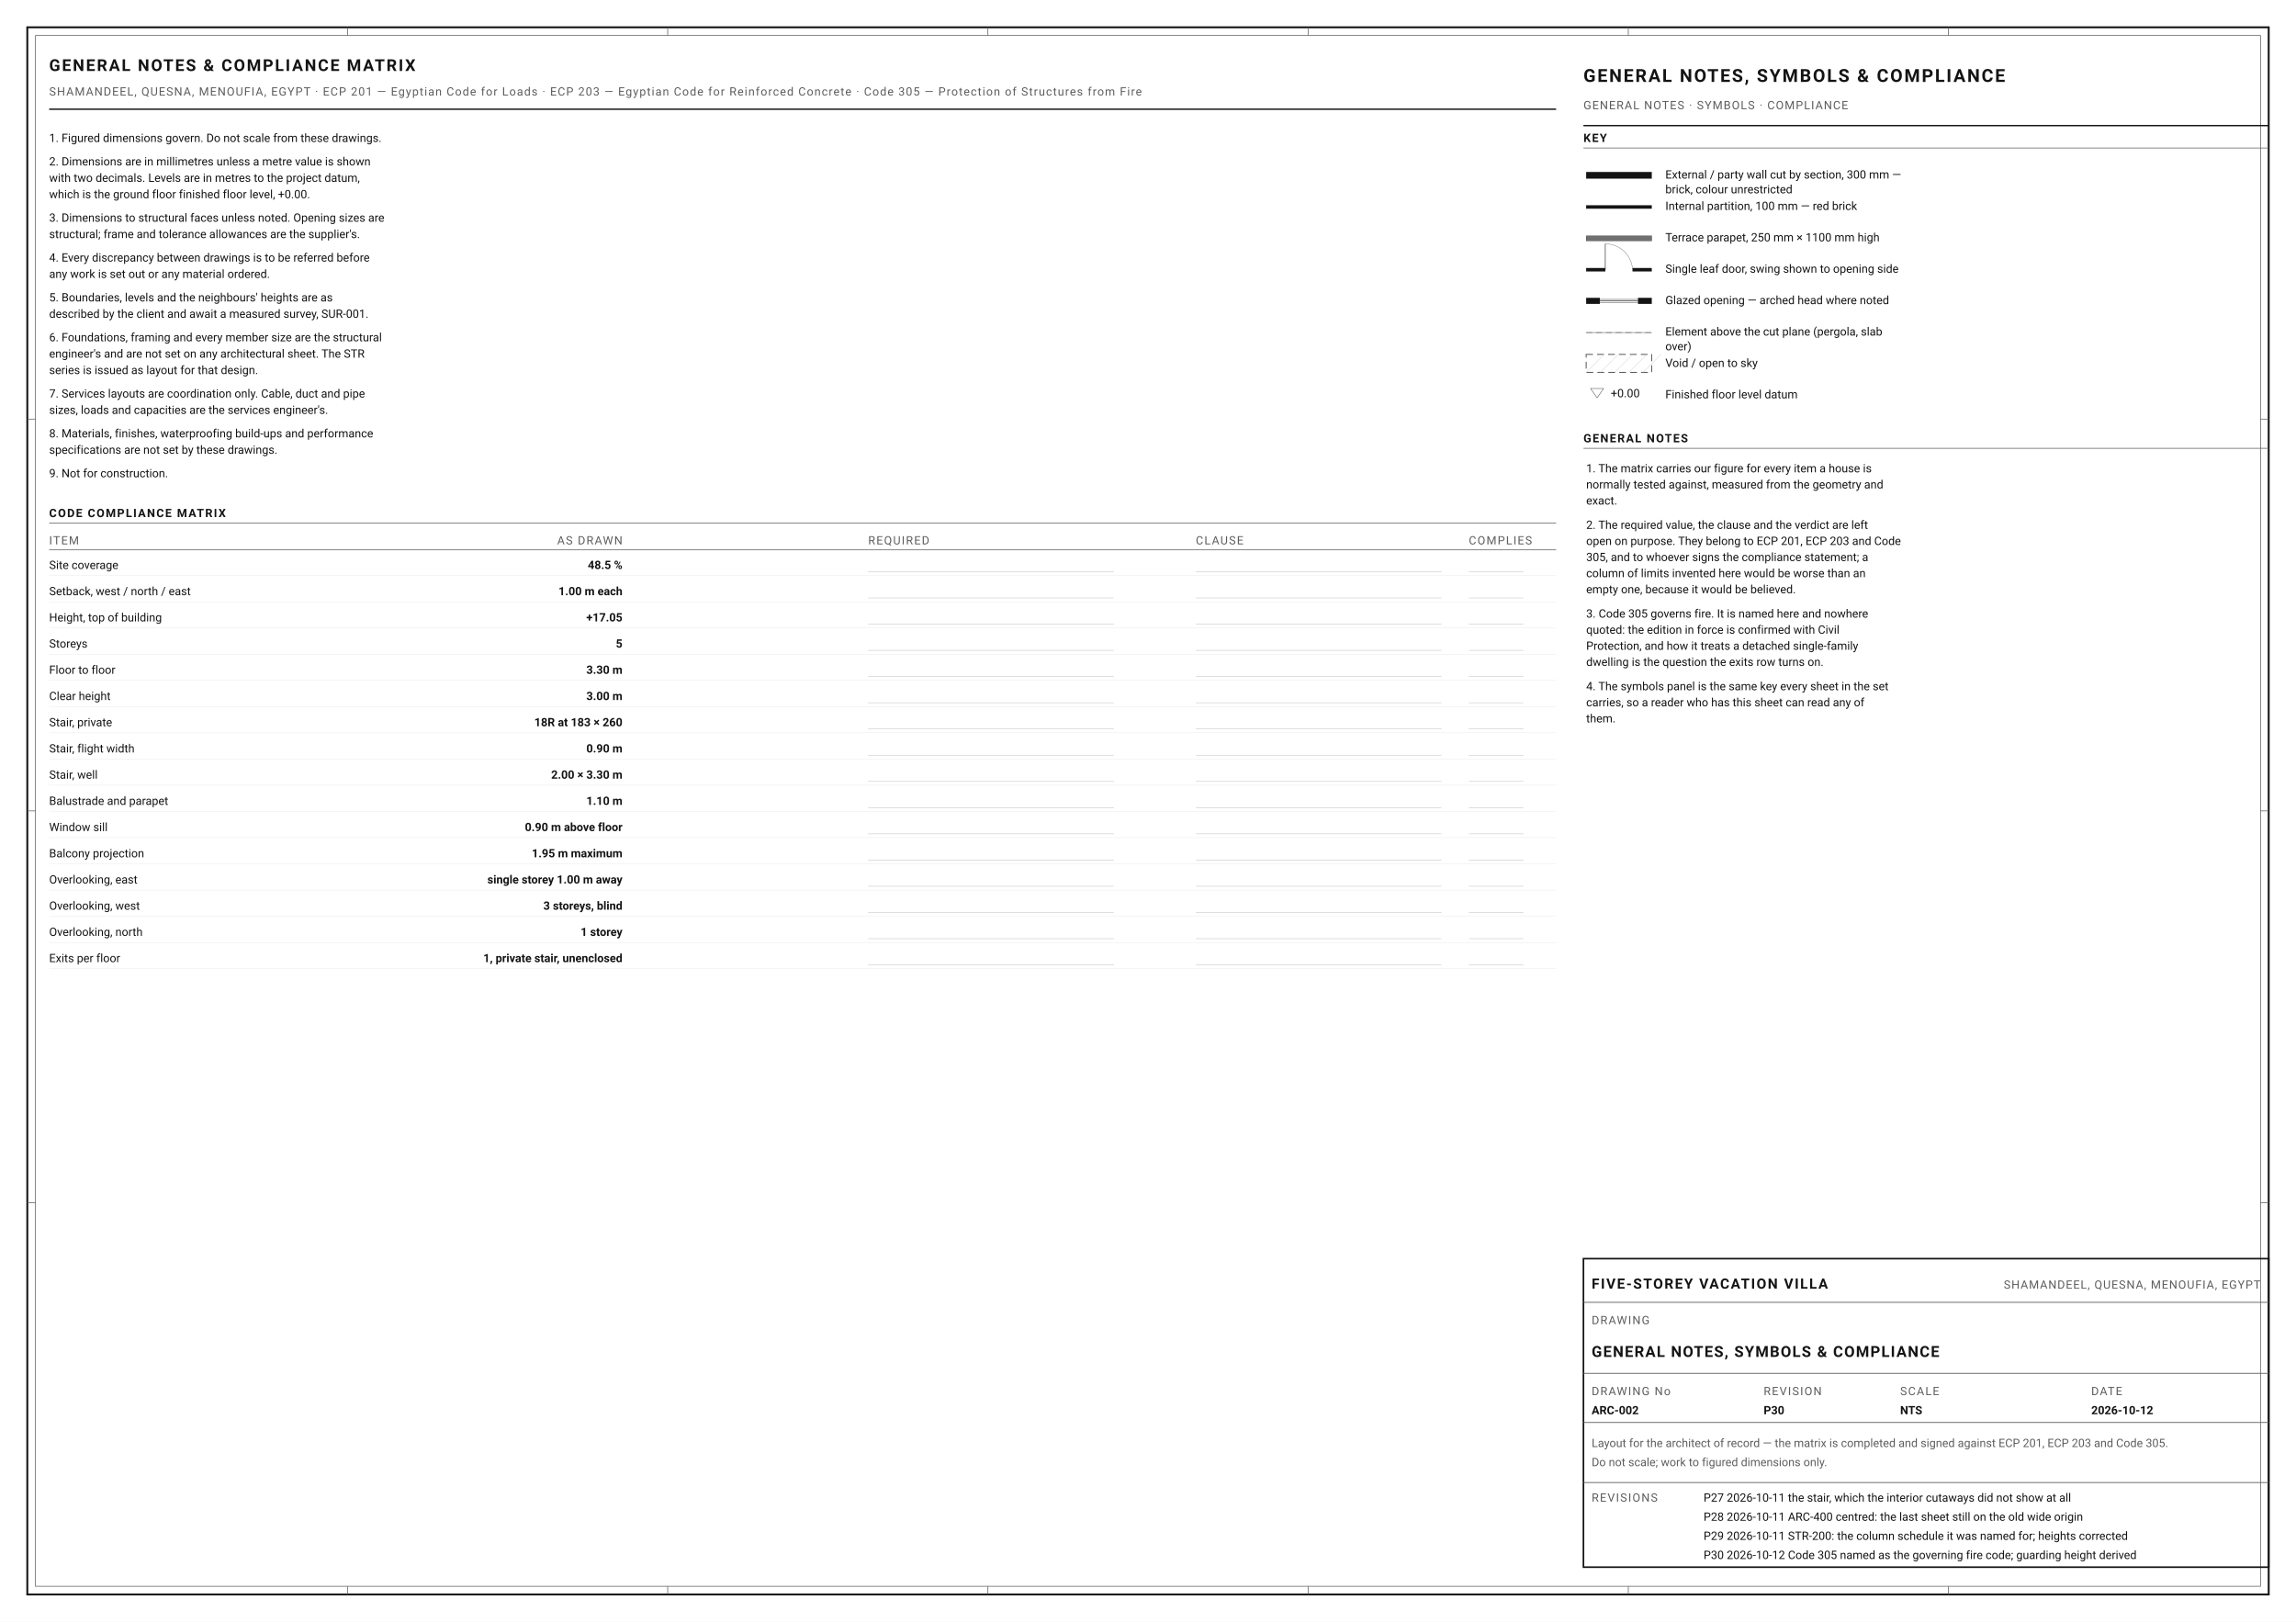
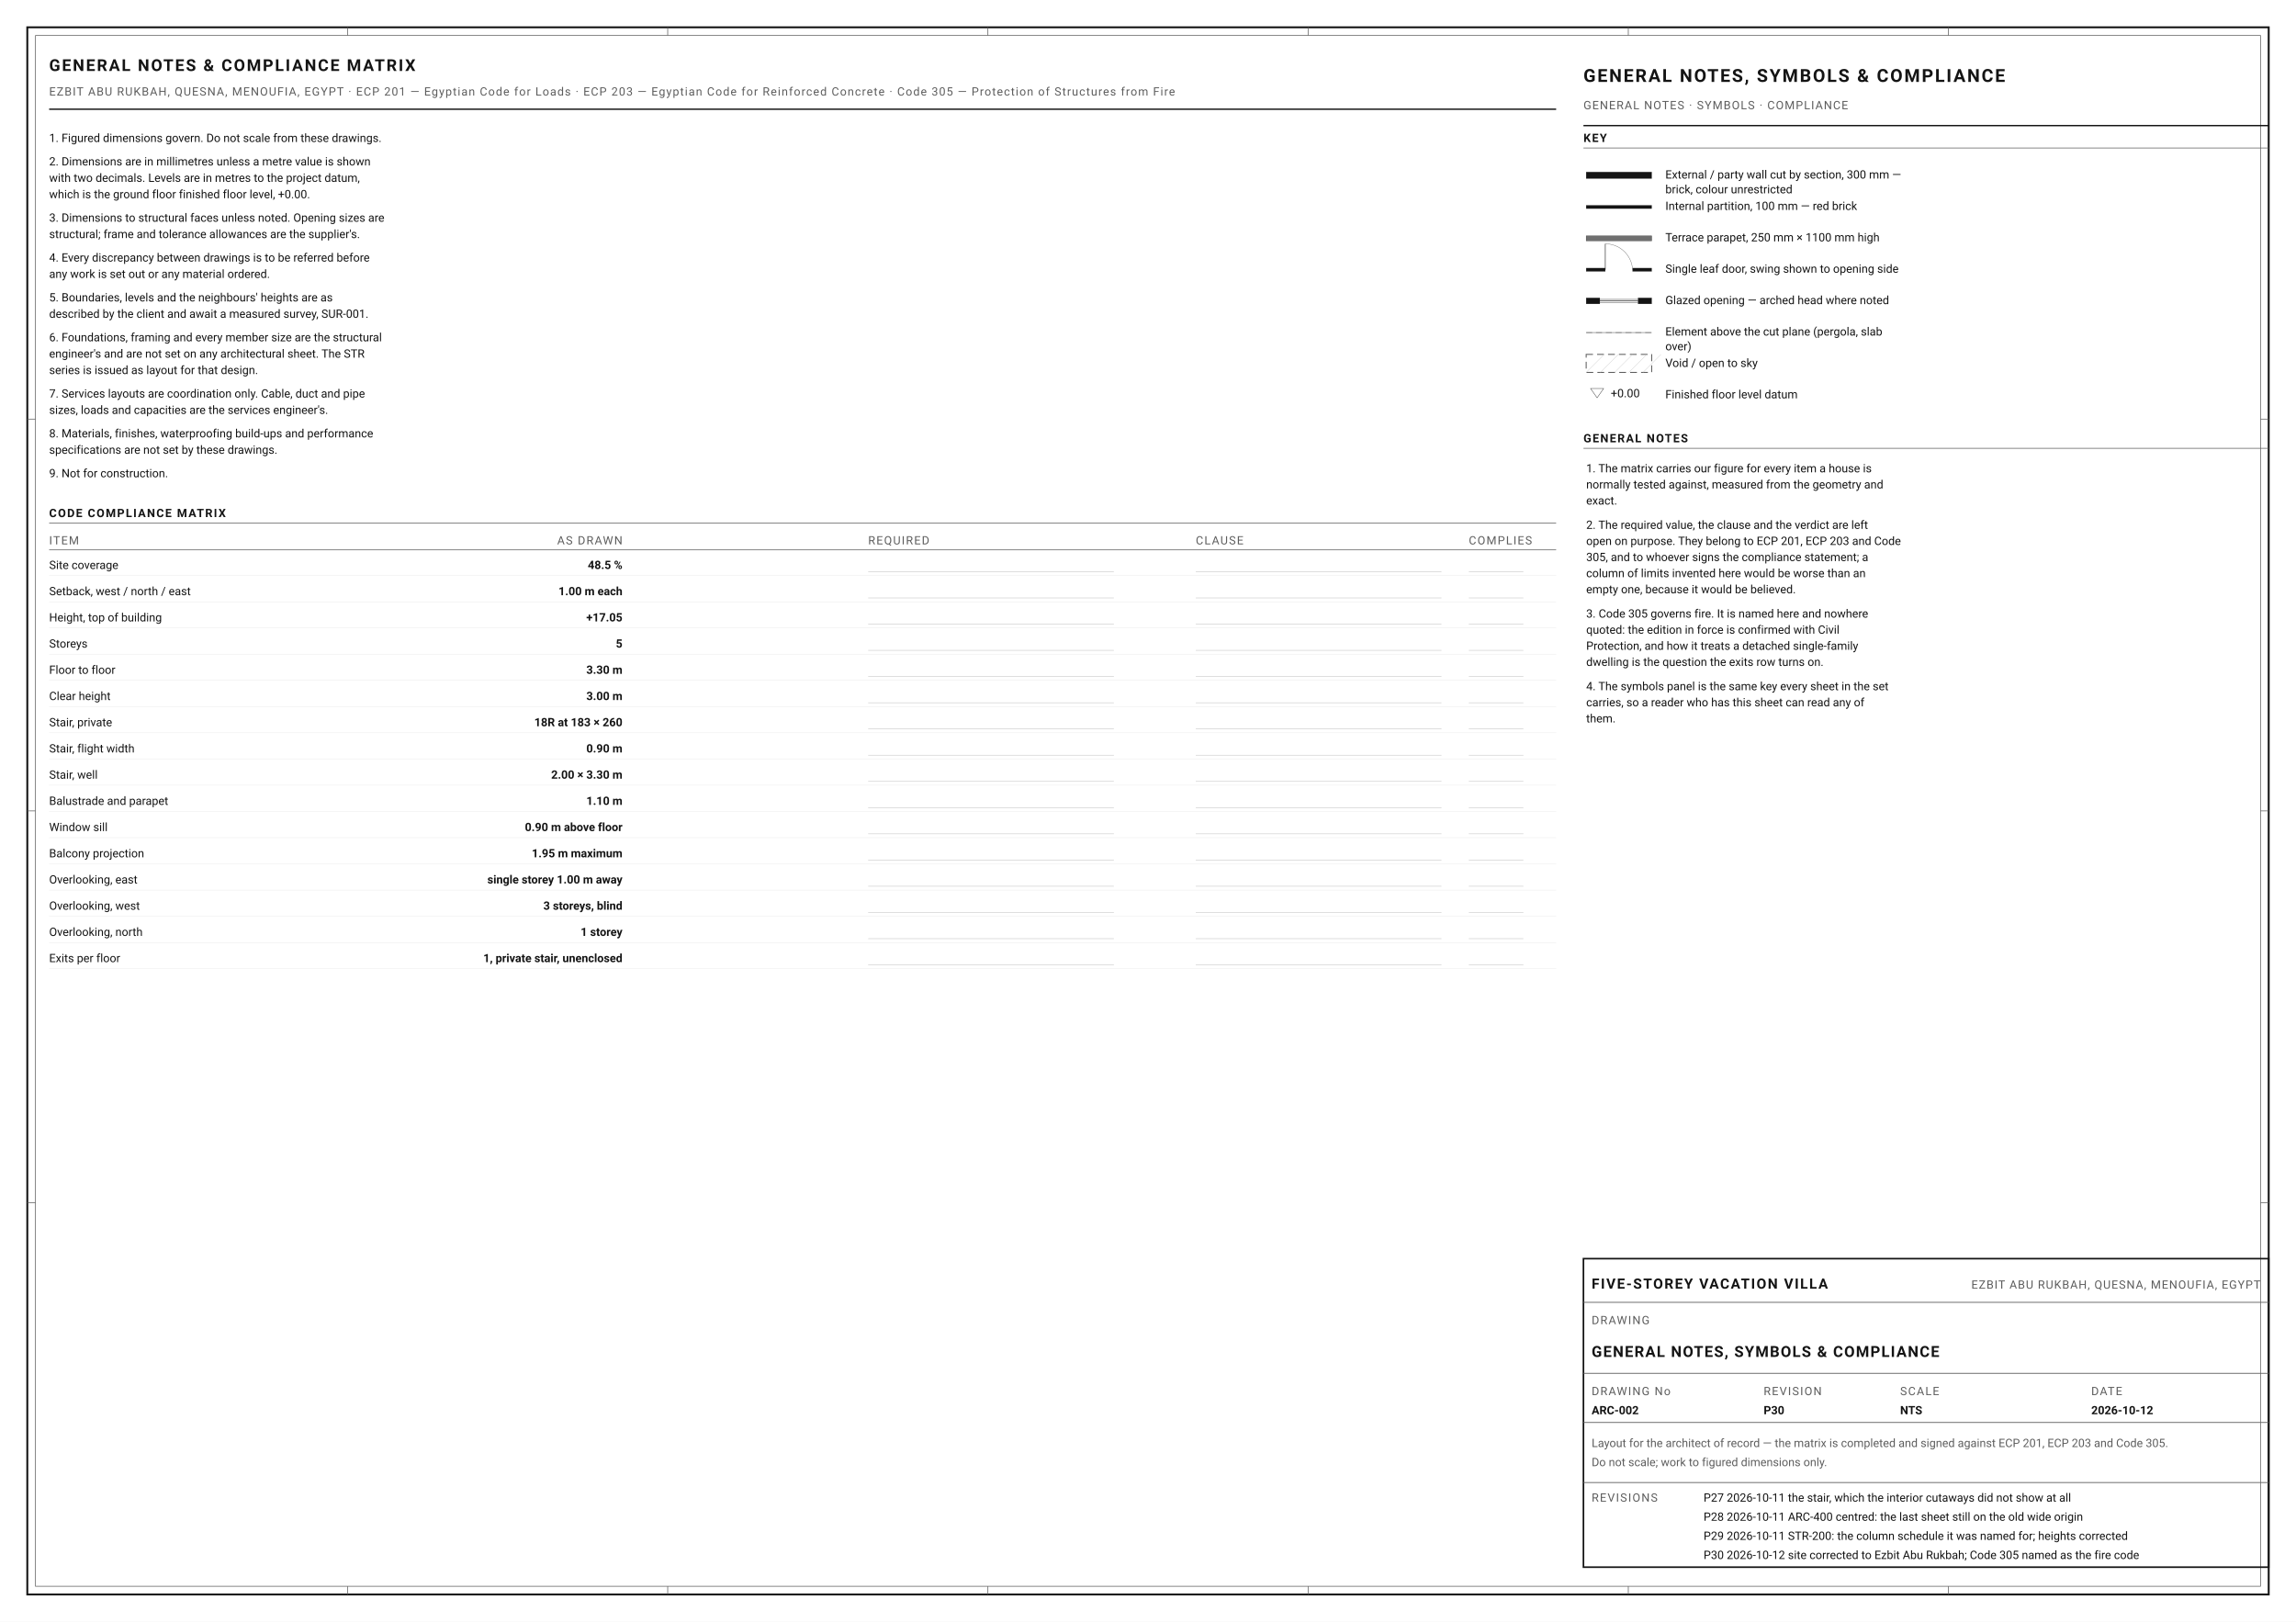
<svg xmlns="http://www.w3.org/2000/svg" width="841.0mm" height="594.0mm" viewBox="0 0 841.0 594.0">
  <rect width="841.0" height="594.0" fill="#ffffff" />
  <rect x="10.000" y="10.000" width="821.000" height="574.000" fill="none" stroke="#141414" stroke-width="0.7" />
  <rect x="13.000" y="13.000" width="815.000" height="568.000" fill="none" stroke="#5d5d5d" stroke-width="0.25" />
  <line x1="127.286" y1="10.000" x2="127.286" y2="13.000" stroke="#5d5d5d" stroke-width="0.25" stroke-linecap="butt" />
  <line x1="127.286" y1="581.000" x2="127.286" y2="584.000" stroke="#5d5d5d" stroke-width="0.25" stroke-linecap="butt" />
  <line x1="244.571" y1="10.000" x2="244.571" y2="13.000" stroke="#5d5d5d" stroke-width="0.25" stroke-linecap="butt" />
  <line x1="244.571" y1="581.000" x2="244.571" y2="584.000" stroke="#5d5d5d" stroke-width="0.25" stroke-linecap="butt" />
  <line x1="361.857" y1="10.000" x2="361.857" y2="13.000" stroke="#5d5d5d" stroke-width="0.25" stroke-linecap="butt" />
  <line x1="361.857" y1="581.000" x2="361.857" y2="584.000" stroke="#5d5d5d" stroke-width="0.25" stroke-linecap="butt" />
  <line x1="479.143" y1="10.000" x2="479.143" y2="13.000" stroke="#5d5d5d" stroke-width="0.25" stroke-linecap="butt" />
  <line x1="479.143" y1="581.000" x2="479.143" y2="584.000" stroke="#5d5d5d" stroke-width="0.25" stroke-linecap="butt" />
  <line x1="596.429" y1="10.000" x2="596.429" y2="13.000" stroke="#5d5d5d" stroke-width="0.25" stroke-linecap="butt" />
  <line x1="596.429" y1="581.000" x2="596.429" y2="584.000" stroke="#5d5d5d" stroke-width="0.25" stroke-linecap="butt" />
  <line x1="713.714" y1="10.000" x2="713.714" y2="13.000" stroke="#5d5d5d" stroke-width="0.25" stroke-linecap="butt" />
  <line x1="713.714" y1="581.000" x2="713.714" y2="584.000" stroke="#5d5d5d" stroke-width="0.25" stroke-linecap="butt" />
  <line x1="10.000" y1="153.500" x2="13.000" y2="153.500" stroke="#5d5d5d" stroke-width="0.25" stroke-linecap="butt" />
  <line x1="828.000" y1="153.500" x2="831.000" y2="153.500" stroke="#5d5d5d" stroke-width="0.25" stroke-linecap="butt" />
  <line x1="10.000" y1="297.000" x2="13.000" y2="297.000" stroke="#5d5d5d" stroke-width="0.25" stroke-linecap="butt" />
  <line x1="828.000" y1="297.000" x2="831.000" y2="297.000" stroke="#5d5d5d" stroke-width="0.25" stroke-linecap="butt" />
  <line x1="10.000" y1="440.500" x2="13.000" y2="440.500" stroke="#5d5d5d" stroke-width="0.25" stroke-linecap="butt" />
  <line x1="828.000" y1="440.500" x2="831.000" y2="440.500" stroke="#5d5d5d" stroke-width="0.25" stroke-linecap="butt" />
  <text x="18.000" y="26.000" font-family="ui-sans-serif,-apple-system,'Segoe UI',Roboto,'Helvetica Neue',Arial,sans-serif" font-size="6.0" fill="#141414" text-anchor="start" font-weight="700" letter-spacing="0.6" style="">GENERAL NOTES &amp; COMPLIANCE MATRIX</text>
-   <text x="18.000" y="35.000" font-family="ui-sans-serif,-apple-system,'Segoe UI',Roboto,'Helvetica Neue',Arial,sans-serif" font-size="4.233" fill="#5d5d5d" text-anchor="start" font-weight="400" letter-spacing="0.35" style="">SHAMANDEEL, QUESNA, MENOUFIA, EGYPT   ·   ECP 201 — Egyptian Code for Loads   ·   ECP 203 — Egyptian Code for Reinforced Concrete   ·   Code 305 — Protection of Structures from Fire</text>
+   <text x="18.000" y="35.000" font-family="ui-sans-serif,-apple-system,'Segoe UI',Roboto,'Helvetica Neue',Arial,sans-serif" font-size="4.233" fill="#5d5d5d" text-anchor="start" font-weight="400" letter-spacing="0.35" style="">EZBIT ABU RUKBAH, QUESNA, MENOUFIA, EGYPT   ·   ECP 201 — Egyptian Code for Loads   ·   ECP 203 — Egyptian Code for Reinforced Concrete   ·   Code 305 — Protection of Structures from Fire</text>
  <line x1="18.000" y1="40.000" x2="570.000" y2="40.000" stroke="#141414" stroke-width="0.5" stroke-linecap="butt" />
  <text x="18.000" y="52.000" font-family="ui-sans-serif,-apple-system,'Segoe UI',Roboto,'Helvetica Neue',Arial,sans-serif" font-size="4.233" fill="#141414" text-anchor="start" font-weight="400" letter-spacing="0.0" style="">1.  Figured dimensions govern. Do not scale from these drawings.</text>
  <text x="18.000" y="60.600" font-family="ui-sans-serif,-apple-system,'Segoe UI',Roboto,'Helvetica Neue',Arial,sans-serif" font-size="4.233" fill="#141414" text-anchor="start" font-weight="400" letter-spacing="0.0" style="">2.  Dimensions are in millimetres unless a metre value is shown</text>
  <text x="18.000" y="66.600" font-family="ui-sans-serif,-apple-system,'Segoe UI',Roboto,'Helvetica Neue',Arial,sans-serif" font-size="4.233" fill="#141414" text-anchor="start" font-weight="400" letter-spacing="0.0" style="">     with two decimals. Levels are in metres to the project datum,</text>
  <text x="18.000" y="72.600" font-family="ui-sans-serif,-apple-system,'Segoe UI',Roboto,'Helvetica Neue',Arial,sans-serif" font-size="4.233" fill="#141414" text-anchor="start" font-weight="400" letter-spacing="0.0" style="">     which is the ground floor finished floor level, +0.00.</text>
  <text x="18.000" y="81.200" font-family="ui-sans-serif,-apple-system,'Segoe UI',Roboto,'Helvetica Neue',Arial,sans-serif" font-size="4.233" fill="#141414" text-anchor="start" font-weight="400" letter-spacing="0.0" style="">3.  Dimensions to structural faces unless noted. Opening sizes are</text>
  <text x="18.000" y="87.200" font-family="ui-sans-serif,-apple-system,'Segoe UI',Roboto,'Helvetica Neue',Arial,sans-serif" font-size="4.233" fill="#141414" text-anchor="start" font-weight="400" letter-spacing="0.0" style="">     structural; frame and tolerance allowances are the supplier's.</text>
  <text x="18.000" y="95.800" font-family="ui-sans-serif,-apple-system,'Segoe UI',Roboto,'Helvetica Neue',Arial,sans-serif" font-size="4.233" fill="#141414" text-anchor="start" font-weight="400" letter-spacing="0.0" style="">4.  Every discrepancy between drawings is to be referred before</text>
  <text x="18.000" y="101.800" font-family="ui-sans-serif,-apple-system,'Segoe UI',Roboto,'Helvetica Neue',Arial,sans-serif" font-size="4.233" fill="#141414" text-anchor="start" font-weight="400" letter-spacing="0.0" style="">     any work is set out or any material ordered.</text>
  <text x="18.000" y="110.400" font-family="ui-sans-serif,-apple-system,'Segoe UI',Roboto,'Helvetica Neue',Arial,sans-serif" font-size="4.233" fill="#141414" text-anchor="start" font-weight="400" letter-spacing="0.0" style="">5.  Boundaries, levels and the neighbours' heights are as</text>
  <text x="18.000" y="116.400" font-family="ui-sans-serif,-apple-system,'Segoe UI',Roboto,'Helvetica Neue',Arial,sans-serif" font-size="4.233" fill="#141414" text-anchor="start" font-weight="400" letter-spacing="0.0" style="">     described by the client and await a measured survey, SUR-001.</text>
  <text x="18.000" y="125.000" font-family="ui-sans-serif,-apple-system,'Segoe UI',Roboto,'Helvetica Neue',Arial,sans-serif" font-size="4.233" fill="#141414" text-anchor="start" font-weight="400" letter-spacing="0.0" style="">6.  Foundations, framing and every member size are the structural</text>
  <text x="18.000" y="131.000" font-family="ui-sans-serif,-apple-system,'Segoe UI',Roboto,'Helvetica Neue',Arial,sans-serif" font-size="4.233" fill="#141414" text-anchor="start" font-weight="400" letter-spacing="0.0" style="">     engineer's and are not set on any architectural sheet. The STR</text>
  <text x="18.000" y="137.000" font-family="ui-sans-serif,-apple-system,'Segoe UI',Roboto,'Helvetica Neue',Arial,sans-serif" font-size="4.233" fill="#141414" text-anchor="start" font-weight="400" letter-spacing="0.0" style="">     series is issued as layout for that design.</text>
  <text x="18.000" y="145.600" font-family="ui-sans-serif,-apple-system,'Segoe UI',Roboto,'Helvetica Neue',Arial,sans-serif" font-size="4.233" fill="#141414" text-anchor="start" font-weight="400" letter-spacing="0.0" style="">7.  Services layouts are coordination only. Cable, duct and pipe</text>
  <text x="18.000" y="151.600" font-family="ui-sans-serif,-apple-system,'Segoe UI',Roboto,'Helvetica Neue',Arial,sans-serif" font-size="4.233" fill="#141414" text-anchor="start" font-weight="400" letter-spacing="0.0" style="">     sizes, loads and capacities are the services engineer's.</text>
  <text x="18.000" y="160.200" font-family="ui-sans-serif,-apple-system,'Segoe UI',Roboto,'Helvetica Neue',Arial,sans-serif" font-size="4.233" fill="#141414" text-anchor="start" font-weight="400" letter-spacing="0.0" style="">8.  Materials, finishes, waterproofing build-ups and performance</text>
  <text x="18.000" y="166.200" font-family="ui-sans-serif,-apple-system,'Segoe UI',Roboto,'Helvetica Neue',Arial,sans-serif" font-size="4.233" fill="#141414" text-anchor="start" font-weight="400" letter-spacing="0.0" style="">     specifications are not set by these drawings.</text>
  <text x="18.000" y="174.800" font-family="ui-sans-serif,-apple-system,'Segoe UI',Roboto,'Helvetica Neue',Arial,sans-serif" font-size="4.233" fill="#141414" text-anchor="start" font-weight="400" letter-spacing="0.0" style="">9.  Not for construction.</text>
  <text x="18.000" y="189.400" font-family="ui-sans-serif,-apple-system,'Segoe UI',Roboto,'Helvetica Neue',Arial,sans-serif" font-size="4.233" fill="#141414" text-anchor="start" font-weight="700" letter-spacing="0.45" style="">CODE COMPLIANCE MATRIX</text>
  <line x1="18.000" y1="191.600" x2="570.000" y2="191.600" stroke="#5d5d5d" stroke-width="0.25" stroke-linecap="butt" />
  <text x="18.000" y="199.400" font-family="ui-sans-serif,-apple-system,'Segoe UI',Roboto,'Helvetica Neue',Arial,sans-serif" font-size="4.233" fill="#5d5d5d" text-anchor="start" font-weight="400" letter-spacing="0.4" style="">ITEM</text>
  <text x="228.000" y="199.400" font-family="ui-sans-serif,-apple-system,'Segoe UI',Roboto,'Helvetica Neue',Arial,sans-serif" font-size="4.233" fill="#5d5d5d" text-anchor="end" font-weight="400" letter-spacing="0.4" style="">AS DRAWN</text>
  <text x="318.000" y="199.400" font-family="ui-sans-serif,-apple-system,'Segoe UI',Roboto,'Helvetica Neue',Arial,sans-serif" font-size="4.233" fill="#5d5d5d" text-anchor="start" font-weight="400" letter-spacing="0.4" style="">REQUIRED</text>
  <text x="438.000" y="199.400" font-family="ui-sans-serif,-apple-system,'Segoe UI',Roboto,'Helvetica Neue',Arial,sans-serif" font-size="4.233" fill="#5d5d5d" text-anchor="start" font-weight="400" letter-spacing="0.4" style="">CLAUSE</text>
  <text x="538.000" y="199.400" font-family="ui-sans-serif,-apple-system,'Segoe UI',Roboto,'Helvetica Neue',Arial,sans-serif" font-size="4.233" fill="#5d5d5d" text-anchor="start" font-weight="400" letter-spacing="0.4" style="">COMPLIES</text>
  <line x1="18.000" y1="201.400" x2="570.000" y2="201.400" stroke="#5d5d5d" stroke-width="0.25" stroke-linecap="butt" />
  <text x="18.000" y="208.400" font-family="ui-sans-serif,-apple-system,'Segoe UI',Roboto,'Helvetica Neue',Arial,sans-serif" font-size="4.233" fill="#141414" text-anchor="start" font-weight="400" letter-spacing="0.0" style="">Site coverage</text>
  <text x="228.000" y="208.400" font-family="ui-sans-serif,-apple-system,'Segoe UI',Roboto,'Helvetica Neue',Arial,sans-serif" font-size="4.233" fill="#141414" text-anchor="end" font-weight="700" letter-spacing="0.0" style="">48.5 %</text>
  <line x1="318.000" y1="209.400" x2="408.000" y2="209.400" stroke="#c8c8c8" stroke-width="0.2" stroke-linecap="butt" />
  <line x1="438.000" y1="209.400" x2="528.000" y2="209.400" stroke="#c8c8c8" stroke-width="0.2" stroke-linecap="butt" />
  <line x1="538.000" y1="209.400" x2="558.000" y2="209.400" stroke="#c8c8c8" stroke-width="0.2" stroke-linecap="butt" />
  <line x1="18.000" y1="210.800" x2="570.000" y2="210.800" stroke="#e2e2e2" stroke-width="0.12" stroke-linecap="butt" />
  <text x="18.000" y="218.000" font-family="ui-sans-serif,-apple-system,'Segoe UI',Roboto,'Helvetica Neue',Arial,sans-serif" font-size="4.233" fill="#141414" text-anchor="start" font-weight="400" letter-spacing="0.0" style="">Setback, west / north / east</text>
  <text x="228.000" y="218.000" font-family="ui-sans-serif,-apple-system,'Segoe UI',Roboto,'Helvetica Neue',Arial,sans-serif" font-size="4.233" fill="#141414" text-anchor="end" font-weight="700" letter-spacing="0.0" style="">1.00 m each</text>
  <line x1="318.000" y1="219.000" x2="408.000" y2="219.000" stroke="#c8c8c8" stroke-width="0.2" stroke-linecap="butt" />
  <line x1="438.000" y1="219.000" x2="528.000" y2="219.000" stroke="#c8c8c8" stroke-width="0.2" stroke-linecap="butt" />
  <line x1="538.000" y1="219.000" x2="558.000" y2="219.000" stroke="#c8c8c8" stroke-width="0.2" stroke-linecap="butt" />
  <line x1="18.000" y1="220.400" x2="570.000" y2="220.400" stroke="#e2e2e2" stroke-width="0.12" stroke-linecap="butt" />
  <text x="18.000" y="227.600" font-family="ui-sans-serif,-apple-system,'Segoe UI',Roboto,'Helvetica Neue',Arial,sans-serif" font-size="4.233" fill="#141414" text-anchor="start" font-weight="400" letter-spacing="0.0" style="">Height, top of building</text>
  <text x="228.000" y="227.600" font-family="ui-sans-serif,-apple-system,'Segoe UI',Roboto,'Helvetica Neue',Arial,sans-serif" font-size="4.233" fill="#141414" text-anchor="end" font-weight="700" letter-spacing="0.0" style="">+17.05</text>
  <line x1="318.000" y1="228.600" x2="408.000" y2="228.600" stroke="#c8c8c8" stroke-width="0.2" stroke-linecap="butt" />
  <line x1="438.000" y1="228.600" x2="528.000" y2="228.600" stroke="#c8c8c8" stroke-width="0.2" stroke-linecap="butt" />
  <line x1="538.000" y1="228.600" x2="558.000" y2="228.600" stroke="#c8c8c8" stroke-width="0.2" stroke-linecap="butt" />
  <line x1="18.000" y1="230.000" x2="570.000" y2="230.000" stroke="#e2e2e2" stroke-width="0.12" stroke-linecap="butt" />
  <text x="18.000" y="237.200" font-family="ui-sans-serif,-apple-system,'Segoe UI',Roboto,'Helvetica Neue',Arial,sans-serif" font-size="4.233" fill="#141414" text-anchor="start" font-weight="400" letter-spacing="0.0" style="">Storeys</text>
  <text x="228.000" y="237.200" font-family="ui-sans-serif,-apple-system,'Segoe UI',Roboto,'Helvetica Neue',Arial,sans-serif" font-size="4.233" fill="#141414" text-anchor="end" font-weight="700" letter-spacing="0.0" style="">5</text>
  <line x1="318.000" y1="238.200" x2="408.000" y2="238.200" stroke="#c8c8c8" stroke-width="0.2" stroke-linecap="butt" />
  <line x1="438.000" y1="238.200" x2="528.000" y2="238.200" stroke="#c8c8c8" stroke-width="0.2" stroke-linecap="butt" />
  <line x1="538.000" y1="238.200" x2="558.000" y2="238.200" stroke="#c8c8c8" stroke-width="0.2" stroke-linecap="butt" />
  <line x1="18.000" y1="239.600" x2="570.000" y2="239.600" stroke="#e2e2e2" stroke-width="0.12" stroke-linecap="butt" />
  <text x="18.000" y="246.800" font-family="ui-sans-serif,-apple-system,'Segoe UI',Roboto,'Helvetica Neue',Arial,sans-serif" font-size="4.233" fill="#141414" text-anchor="start" font-weight="400" letter-spacing="0.0" style="">Floor to floor</text>
  <text x="228.000" y="246.800" font-family="ui-sans-serif,-apple-system,'Segoe UI',Roboto,'Helvetica Neue',Arial,sans-serif" font-size="4.233" fill="#141414" text-anchor="end" font-weight="700" letter-spacing="0.0" style="">3.30 m</text>
  <line x1="318.000" y1="247.800" x2="408.000" y2="247.800" stroke="#c8c8c8" stroke-width="0.2" stroke-linecap="butt" />
  <line x1="438.000" y1="247.800" x2="528.000" y2="247.800" stroke="#c8c8c8" stroke-width="0.2" stroke-linecap="butt" />
  <line x1="538.000" y1="247.800" x2="558.000" y2="247.800" stroke="#c8c8c8" stroke-width="0.2" stroke-linecap="butt" />
  <line x1="18.000" y1="249.200" x2="570.000" y2="249.200" stroke="#e2e2e2" stroke-width="0.12" stroke-linecap="butt" />
  <text x="18.000" y="256.400" font-family="ui-sans-serif,-apple-system,'Segoe UI',Roboto,'Helvetica Neue',Arial,sans-serif" font-size="4.233" fill="#141414" text-anchor="start" font-weight="400" letter-spacing="0.0" style="">Clear height</text>
  <text x="228.000" y="256.400" font-family="ui-sans-serif,-apple-system,'Segoe UI',Roboto,'Helvetica Neue',Arial,sans-serif" font-size="4.233" fill="#141414" text-anchor="end" font-weight="700" letter-spacing="0.0" style="">3.00 m</text>
  <line x1="318.000" y1="257.400" x2="408.000" y2="257.400" stroke="#c8c8c8" stroke-width="0.2" stroke-linecap="butt" />
  <line x1="438.000" y1="257.400" x2="528.000" y2="257.400" stroke="#c8c8c8" stroke-width="0.2" stroke-linecap="butt" />
  <line x1="538.000" y1="257.400" x2="558.000" y2="257.400" stroke="#c8c8c8" stroke-width="0.2" stroke-linecap="butt" />
  <line x1="18.000" y1="258.800" x2="570.000" y2="258.800" stroke="#e2e2e2" stroke-width="0.12" stroke-linecap="butt" />
  <text x="18.000" y="266.000" font-family="ui-sans-serif,-apple-system,'Segoe UI',Roboto,'Helvetica Neue',Arial,sans-serif" font-size="4.233" fill="#141414" text-anchor="start" font-weight="400" letter-spacing="0.0" style="">Stair, private</text>
  <text x="228.000" y="266.000" font-family="ui-sans-serif,-apple-system,'Segoe UI',Roboto,'Helvetica Neue',Arial,sans-serif" font-size="4.233" fill="#141414" text-anchor="end" font-weight="700" letter-spacing="0.0" style="">18R at 183 × 260</text>
  <line x1="318.000" y1="267.000" x2="408.000" y2="267.000" stroke="#c8c8c8" stroke-width="0.2" stroke-linecap="butt" />
  <line x1="438.000" y1="267.000" x2="528.000" y2="267.000" stroke="#c8c8c8" stroke-width="0.2" stroke-linecap="butt" />
  <line x1="538.000" y1="267.000" x2="558.000" y2="267.000" stroke="#c8c8c8" stroke-width="0.2" stroke-linecap="butt" />
  <line x1="18.000" y1="268.400" x2="570.000" y2="268.400" stroke="#e2e2e2" stroke-width="0.12" stroke-linecap="butt" />
  <text x="18.000" y="275.600" font-family="ui-sans-serif,-apple-system,'Segoe UI',Roboto,'Helvetica Neue',Arial,sans-serif" font-size="4.233" fill="#141414" text-anchor="start" font-weight="400" letter-spacing="0.0" style="">Stair, flight width</text>
  <text x="228.000" y="275.600" font-family="ui-sans-serif,-apple-system,'Segoe UI',Roboto,'Helvetica Neue',Arial,sans-serif" font-size="4.233" fill="#141414" text-anchor="end" font-weight="700" letter-spacing="0.0" style="">0.90 m</text>
  <line x1="318.000" y1="276.600" x2="408.000" y2="276.600" stroke="#c8c8c8" stroke-width="0.2" stroke-linecap="butt" />
  <line x1="438.000" y1="276.600" x2="528.000" y2="276.600" stroke="#c8c8c8" stroke-width="0.2" stroke-linecap="butt" />
  <line x1="538.000" y1="276.600" x2="558.000" y2="276.600" stroke="#c8c8c8" stroke-width="0.2" stroke-linecap="butt" />
  <line x1="18.000" y1="278.000" x2="570.000" y2="278.000" stroke="#e2e2e2" stroke-width="0.12" stroke-linecap="butt" />
  <text x="18.000" y="285.200" font-family="ui-sans-serif,-apple-system,'Segoe UI',Roboto,'Helvetica Neue',Arial,sans-serif" font-size="4.233" fill="#141414" text-anchor="start" font-weight="400" letter-spacing="0.0" style="">Stair, well</text>
  <text x="228.000" y="285.200" font-family="ui-sans-serif,-apple-system,'Segoe UI',Roboto,'Helvetica Neue',Arial,sans-serif" font-size="4.233" fill="#141414" text-anchor="end" font-weight="700" letter-spacing="0.0" style="">2.00 × 3.30 m</text>
  <line x1="318.000" y1="286.200" x2="408.000" y2="286.200" stroke="#c8c8c8" stroke-width="0.2" stroke-linecap="butt" />
  <line x1="438.000" y1="286.200" x2="528.000" y2="286.200" stroke="#c8c8c8" stroke-width="0.2" stroke-linecap="butt" />
  <line x1="538.000" y1="286.200" x2="558.000" y2="286.200" stroke="#c8c8c8" stroke-width="0.2" stroke-linecap="butt" />
  <line x1="18.000" y1="287.600" x2="570.000" y2="287.600" stroke="#e2e2e2" stroke-width="0.12" stroke-linecap="butt" />
  <text x="18.000" y="294.800" font-family="ui-sans-serif,-apple-system,'Segoe UI',Roboto,'Helvetica Neue',Arial,sans-serif" font-size="4.233" fill="#141414" text-anchor="start" font-weight="400" letter-spacing="0.0" style="">Balustrade and parapet</text>
  <text x="228.000" y="294.800" font-family="ui-sans-serif,-apple-system,'Segoe UI',Roboto,'Helvetica Neue',Arial,sans-serif" font-size="4.233" fill="#141414" text-anchor="end" font-weight="700" letter-spacing="0.0" style="">1.10 m</text>
  <line x1="318.000" y1="295.800" x2="408.000" y2="295.800" stroke="#c8c8c8" stroke-width="0.2" stroke-linecap="butt" />
  <line x1="438.000" y1="295.800" x2="528.000" y2="295.800" stroke="#c8c8c8" stroke-width="0.2" stroke-linecap="butt" />
  <line x1="538.000" y1="295.800" x2="558.000" y2="295.800" stroke="#c8c8c8" stroke-width="0.2" stroke-linecap="butt" />
  <line x1="18.000" y1="297.200" x2="570.000" y2="297.200" stroke="#e2e2e2" stroke-width="0.12" stroke-linecap="butt" />
  <text x="18.000" y="304.400" font-family="ui-sans-serif,-apple-system,'Segoe UI',Roboto,'Helvetica Neue',Arial,sans-serif" font-size="4.233" fill="#141414" text-anchor="start" font-weight="400" letter-spacing="0.0" style="">Window sill</text>
  <text x="228.000" y="304.400" font-family="ui-sans-serif,-apple-system,'Segoe UI',Roboto,'Helvetica Neue',Arial,sans-serif" font-size="4.233" fill="#141414" text-anchor="end" font-weight="700" letter-spacing="0.0" style="">0.90 m above floor</text>
  <line x1="318.000" y1="305.400" x2="408.000" y2="305.400" stroke="#c8c8c8" stroke-width="0.2" stroke-linecap="butt" />
  <line x1="438.000" y1="305.400" x2="528.000" y2="305.400" stroke="#c8c8c8" stroke-width="0.2" stroke-linecap="butt" />
  <line x1="538.000" y1="305.400" x2="558.000" y2="305.400" stroke="#c8c8c8" stroke-width="0.2" stroke-linecap="butt" />
  <line x1="18.000" y1="306.800" x2="570.000" y2="306.800" stroke="#e2e2e2" stroke-width="0.12" stroke-linecap="butt" />
  <text x="18.000" y="314.000" font-family="ui-sans-serif,-apple-system,'Segoe UI',Roboto,'Helvetica Neue',Arial,sans-serif" font-size="4.233" fill="#141414" text-anchor="start" font-weight="400" letter-spacing="0.0" style="">Balcony projection</text>
  <text x="228.000" y="314.000" font-family="ui-sans-serif,-apple-system,'Segoe UI',Roboto,'Helvetica Neue',Arial,sans-serif" font-size="4.233" fill="#141414" text-anchor="end" font-weight="700" letter-spacing="0.0" style="">1.95 m maximum</text>
  <line x1="318.000" y1="315.000" x2="408.000" y2="315.000" stroke="#c8c8c8" stroke-width="0.2" stroke-linecap="butt" />
  <line x1="438.000" y1="315.000" x2="528.000" y2="315.000" stroke="#c8c8c8" stroke-width="0.2" stroke-linecap="butt" />
  <line x1="538.000" y1="315.000" x2="558.000" y2="315.000" stroke="#c8c8c8" stroke-width="0.2" stroke-linecap="butt" />
  <line x1="18.000" y1="316.400" x2="570.000" y2="316.400" stroke="#e2e2e2" stroke-width="0.12" stroke-linecap="butt" />
  <text x="18.000" y="323.600" font-family="ui-sans-serif,-apple-system,'Segoe UI',Roboto,'Helvetica Neue',Arial,sans-serif" font-size="4.233" fill="#141414" text-anchor="start" font-weight="400" letter-spacing="0.0" style="">Overlooking, east</text>
  <text x="228.000" y="323.600" font-family="ui-sans-serif,-apple-system,'Segoe UI',Roboto,'Helvetica Neue',Arial,sans-serif" font-size="4.233" fill="#141414" text-anchor="end" font-weight="700" letter-spacing="0.0" style="">single storey 1.00 m away</text>
  <line x1="318.000" y1="324.600" x2="408.000" y2="324.600" stroke="#c8c8c8" stroke-width="0.2" stroke-linecap="butt" />
  <line x1="438.000" y1="324.600" x2="528.000" y2="324.600" stroke="#c8c8c8" stroke-width="0.2" stroke-linecap="butt" />
  <line x1="538.000" y1="324.600" x2="558.000" y2="324.600" stroke="#c8c8c8" stroke-width="0.2" stroke-linecap="butt" />
  <line x1="18.000" y1="326.000" x2="570.000" y2="326.000" stroke="#e2e2e2" stroke-width="0.12" stroke-linecap="butt" />
  <text x="18.000" y="333.200" font-family="ui-sans-serif,-apple-system,'Segoe UI',Roboto,'Helvetica Neue',Arial,sans-serif" font-size="4.233" fill="#141414" text-anchor="start" font-weight="400" letter-spacing="0.0" style="">Overlooking, west</text>
  <text x="228.000" y="333.200" font-family="ui-sans-serif,-apple-system,'Segoe UI',Roboto,'Helvetica Neue',Arial,sans-serif" font-size="4.233" fill="#141414" text-anchor="end" font-weight="700" letter-spacing="0.0" style="">3 storeys, blind</text>
  <line x1="318.000" y1="334.200" x2="408.000" y2="334.200" stroke="#c8c8c8" stroke-width="0.2" stroke-linecap="butt" />
  <line x1="438.000" y1="334.200" x2="528.000" y2="334.200" stroke="#c8c8c8" stroke-width="0.2" stroke-linecap="butt" />
  <line x1="538.000" y1="334.200" x2="558.000" y2="334.200" stroke="#c8c8c8" stroke-width="0.2" stroke-linecap="butt" />
  <line x1="18.000" y1="335.600" x2="570.000" y2="335.600" stroke="#e2e2e2" stroke-width="0.12" stroke-linecap="butt" />
  <text x="18.000" y="342.800" font-family="ui-sans-serif,-apple-system,'Segoe UI',Roboto,'Helvetica Neue',Arial,sans-serif" font-size="4.233" fill="#141414" text-anchor="start" font-weight="400" letter-spacing="0.0" style="">Overlooking, north</text>
  <text x="228.000" y="342.800" font-family="ui-sans-serif,-apple-system,'Segoe UI',Roboto,'Helvetica Neue',Arial,sans-serif" font-size="4.233" fill="#141414" text-anchor="end" font-weight="700" letter-spacing="0.0" style="">1 storey</text>
  <line x1="318.000" y1="343.800" x2="408.000" y2="343.800" stroke="#c8c8c8" stroke-width="0.2" stroke-linecap="butt" />
  <line x1="438.000" y1="343.800" x2="528.000" y2="343.800" stroke="#c8c8c8" stroke-width="0.2" stroke-linecap="butt" />
  <line x1="538.000" y1="343.800" x2="558.000" y2="343.800" stroke="#c8c8c8" stroke-width="0.2" stroke-linecap="butt" />
  <line x1="18.000" y1="345.200" x2="570.000" y2="345.200" stroke="#e2e2e2" stroke-width="0.12" stroke-linecap="butt" />
  <text x="18.000" y="352.400" font-family="ui-sans-serif,-apple-system,'Segoe UI',Roboto,'Helvetica Neue',Arial,sans-serif" font-size="4.233" fill="#141414" text-anchor="start" font-weight="400" letter-spacing="0.0" style="">Exits per floor</text>
  <text x="228.000" y="352.400" font-family="ui-sans-serif,-apple-system,'Segoe UI',Roboto,'Helvetica Neue',Arial,sans-serif" font-size="4.233" fill="#141414" text-anchor="end" font-weight="700" letter-spacing="0.0" style="">1, private stair, unenclosed</text>
  <line x1="318.000" y1="353.400" x2="408.000" y2="353.400" stroke="#c8c8c8" stroke-width="0.2" stroke-linecap="butt" />
  <line x1="438.000" y1="353.400" x2="528.000" y2="353.400" stroke="#c8c8c8" stroke-width="0.2" stroke-linecap="butt" />
  <line x1="538.000" y1="353.400" x2="558.000" y2="353.400" stroke="#c8c8c8" stroke-width="0.2" stroke-linecap="butt" />
  <line x1="18.000" y1="354.800" x2="570.000" y2="354.800" stroke="#e2e2e2" stroke-width="0.12" stroke-linecap="butt" />
  <text x="580.000" y="30.000" font-family="ui-sans-serif,-apple-system,'Segoe UI',Roboto,'Helvetica Neue',Arial,sans-serif" font-size="6.6" fill="#141414" text-anchor="start" font-weight="700" letter-spacing="0.6" style="">GENERAL NOTES, SYMBOLS &amp; COMPLIANCE</text>
  <text x="580.000" y="40.000" font-family="ui-sans-serif,-apple-system,'Segoe UI',Roboto,'Helvetica Neue',Arial,sans-serif" font-size="4.233" fill="#5d5d5d" text-anchor="start" font-weight="400" letter-spacing="0.35" style="">GENERAL NOTES   ·   SYMBOLS   ·   COMPLIANCE</text>
  <line x1="580.000" y1="46.000" x2="831.000" y2="46.000" stroke="#141414" stroke-width="0.5" stroke-linecap="butt" />
  <text x="580.000" y="52.000" font-family="ui-sans-serif,-apple-system,'Segoe UI',Roboto,'Helvetica Neue',Arial,sans-serif" font-size="4.233" fill="#141414" text-anchor="start" font-weight="700" letter-spacing="0.45" style="">KEY</text>
  <line x1="580.000" y1="54.200" x2="831.000" y2="54.200" stroke="#5d5d5d" stroke-width="0.25" stroke-linecap="butt" />
  <rect x="581.000" y="63.000" width="24.000" height="2.400" fill="#141414" stroke="#141414" stroke-width="0.05" />
  <text x="610.000" y="65.400" font-family="ui-sans-serif,-apple-system,'Segoe UI',Roboto,'Helvetica Neue',Arial,sans-serif" font-size="4.233" fill="#141414" text-anchor="start" font-weight="400" letter-spacing="0.0" style="">External / party wall cut by section, 300 mm —</text>
  <text x="610.000" y="70.800" font-family="ui-sans-serif,-apple-system,'Segoe UI',Roboto,'Helvetica Neue',Arial,sans-serif" font-size="4.233" fill="#141414" text-anchor="start" font-weight="400" letter-spacing="0.0" style="">brick, colour unrestricted</text>
  <rect x="581.000" y="75.200" width="24.000" height="1.200" fill="#141414" stroke="#141414" stroke-width="0.05" />
  <text x="610.000" y="76.900" font-family="ui-sans-serif,-apple-system,'Segoe UI',Roboto,'Helvetica Neue',Arial,sans-serif" font-size="4.233" fill="#141414" text-anchor="start" font-weight="400" letter-spacing="0.0" style="">Internal partition, 100 mm — red brick</text>
  <rect x="581.000" y="86.400" width="24.000" height="1.800" fill="#6f6f6f" stroke="#141414" stroke-width="0.1" />
  <text x="610.000" y="88.400" font-family="ui-sans-serif,-apple-system,'Segoe UI',Roboto,'Helvetica Neue',Arial,sans-serif" font-size="4.233" fill="#141414" text-anchor="start" font-weight="400" letter-spacing="0.0" style="">Terrace parapet, 250 mm × 1100 mm high</text>
  <rect x="581.000" y="98.200" width="7.000" height="1.200" fill="#141414" stroke="#141414" stroke-width="0.05" />
  <rect x="598.000" y="98.200" width="7.000" height="1.200" fill="#141414" stroke="#141414" stroke-width="0.05" />
  <line x1="588.000" y1="98.800" x2="588.000" y2="89.300" stroke="#141414" stroke-width="0.2" stroke-linecap="butt" />
  <path d="M 588.0 89.3 A 10 10 0 0 1 598.0 98.8" fill="none" stroke="#5d5d5d" stroke-width="0.13" />
  <text x="610.000" y="99.900" font-family="ui-sans-serif,-apple-system,'Segoe UI',Roboto,'Helvetica Neue',Arial,sans-serif" font-size="4.233" fill="#141414" text-anchor="start" font-weight="400" letter-spacing="0.0" style="">Single leaf door, swing shown to opening side</text>
  <rect x="581.000" y="109.100" width="5.000" height="2.200" fill="#141414" stroke="#141414" stroke-width="0.05" />
  <rect x="600.000" y="109.100" width="5.000" height="2.200" fill="#141414" stroke="#141414" stroke-width="0.05" />
  <line x1="586.000" y1="109.650" x2="600.000" y2="109.650" stroke="#5d5d5d" stroke-width="0.2" stroke-linecap="butt" />
  <line x1="586.000" y1="110.200" x2="600.000" y2="110.200" stroke="#141414" stroke-width="0.2" stroke-linecap="butt" />
  <line x1="586.000" y1="110.750" x2="600.000" y2="110.750" stroke="#5d5d5d" stroke-width="0.2" stroke-linecap="butt" />
  <text x="610.000" y="111.400" font-family="ui-sans-serif,-apple-system,'Segoe UI',Roboto,'Helvetica Neue',Arial,sans-serif" font-size="4.233" fill="#141414" text-anchor="start" font-weight="400" letter-spacing="0.0" style="">Glazed opening — arched head where noted</text>
  <line x1="581.000" y1="121.800" x2="605.000" y2="121.800" stroke="#5d5d5d" stroke-width="0.18" stroke-linecap="butt" />
  <line x1="581.0" y1="121.8" x2="605.0" y2="121.8" stroke="#5d5d5d" stroke-width="0.18" stroke-dasharray="2.2 1.4" />
  <text x="610.000" y="122.900" font-family="ui-sans-serif,-apple-system,'Segoe UI',Roboto,'Helvetica Neue',Arial,sans-serif" font-size="4.233" fill="#141414" text-anchor="start" font-weight="400" letter-spacing="0.0" style="">Element above the cut plane (pergola, slab</text>
  <text x="610.000" y="128.300" font-family="ui-sans-serif,-apple-system,'Segoe UI',Roboto,'Helvetica Neue',Arial,sans-serif" font-size="4.233" fill="#141414" text-anchor="start" font-weight="400" letter-spacing="0.0" style="">over)</text>
  <rect x="581.000" y="129.800" width="24.000" height="6.600" fill="none" stroke="#5d5d5d" stroke-width="0.35" stroke-dasharray="2.5 1.5" />
  <line x1="581.000" y1="136.400" x2="587.600" y2="129.800" stroke="#c9c9c9" stroke-width="0.13" stroke-linecap="butt" />
  <line x1="586.200" y1="136.400" x2="592.800" y2="129.800" stroke="#c9c9c9" stroke-width="0.13" stroke-linecap="butt" />
  <line x1="591.400" y1="136.400" x2="598.000" y2="129.800" stroke="#c9c9c9" stroke-width="0.13" stroke-linecap="butt" />
  <line x1="596.600" y1="136.400" x2="603.200" y2="129.800" stroke="#c9c9c9" stroke-width="0.13" stroke-linecap="butt" />
  <line x1="601.800" y1="136.400" x2="608.400" y2="129.800" stroke="#c9c9c9" stroke-width="0.13" stroke-linecap="butt" />
  <text x="610.000" y="134.400" font-family="ui-sans-serif,-apple-system,'Segoe UI',Roboto,'Helvetica Neue',Arial,sans-serif" font-size="4.233" fill="#141414" text-anchor="start" font-weight="400" letter-spacing="0.0" style="">Void / open to sky</text>
  <polygon points="585.0,145.7 582.6,142.3 587.4,142.3" fill="none" stroke="#141414" stroke-width="0.13" />
  <text x="590.000" y="145.500" font-family="ui-sans-serif,-apple-system,'Segoe UI',Roboto,'Helvetica Neue',Arial,sans-serif" font-size="4.233" fill="#141414" text-anchor="start" font-weight="400" letter-spacing="0.0" style="">+0.00</text>
  <text x="610.000" y="145.900" font-family="ui-sans-serif,-apple-system,'Segoe UI',Roboto,'Helvetica Neue',Arial,sans-serif" font-size="4.233" fill="#141414" text-anchor="start" font-weight="400" letter-spacing="0.0" style="">Finished floor level datum</text>
  <text x="580.000" y="162.000" font-family="ui-sans-serif,-apple-system,'Segoe UI',Roboto,'Helvetica Neue',Arial,sans-serif" font-size="4.233" fill="#141414" text-anchor="start" font-weight="700" letter-spacing="0.45" style="">GENERAL NOTES</text>
  <line x1="580.000" y1="164.200" x2="831.000" y2="164.200" stroke="#5d5d5d" stroke-width="0.25" stroke-linecap="butt" />
  <text x="581.000" y="173.000" font-family="ui-sans-serif,-apple-system,'Segoe UI',Roboto,'Helvetica Neue',Arial,sans-serif" font-size="4.233" fill="#141414" text-anchor="start" font-weight="400" letter-spacing="0.0" style="">1.  The matrix carries our figure for every item a house is</text>
  <text x="581.000" y="178.900" font-family="ui-sans-serif,-apple-system,'Segoe UI',Roboto,'Helvetica Neue',Arial,sans-serif" font-size="4.233" fill="#141414" text-anchor="start" font-weight="400" letter-spacing="0.0" style="">     normally tested against, measured from the geometry and</text>
  <text x="581.000" y="184.800" font-family="ui-sans-serif,-apple-system,'Segoe UI',Roboto,'Helvetica Neue',Arial,sans-serif" font-size="4.233" fill="#141414" text-anchor="start" font-weight="400" letter-spacing="0.0" style="">     exact.</text>
  <text x="581.000" y="193.700" font-family="ui-sans-serif,-apple-system,'Segoe UI',Roboto,'Helvetica Neue',Arial,sans-serif" font-size="4.233" fill="#141414" text-anchor="start" font-weight="400" letter-spacing="0.0" style="">2.  The required value, the clause and the verdict are left</text>
  <text x="581.000" y="199.600" font-family="ui-sans-serif,-apple-system,'Segoe UI',Roboto,'Helvetica Neue',Arial,sans-serif" font-size="4.233" fill="#141414" text-anchor="start" font-weight="400" letter-spacing="0.0" style="">     open on purpose. They belong to ECP 201, ECP 203 and Code</text>
  <text x="581.000" y="205.500" font-family="ui-sans-serif,-apple-system,'Segoe UI',Roboto,'Helvetica Neue',Arial,sans-serif" font-size="4.233" fill="#141414" text-anchor="start" font-weight="400" letter-spacing="0.0" style="">     305, and to whoever signs the compliance statement; a</text>
  <text x="581.000" y="211.400" font-family="ui-sans-serif,-apple-system,'Segoe UI',Roboto,'Helvetica Neue',Arial,sans-serif" font-size="4.233" fill="#141414" text-anchor="start" font-weight="400" letter-spacing="0.0" style="">     column of limits invented here would be worse than an</text>
  <text x="581.000" y="217.300" font-family="ui-sans-serif,-apple-system,'Segoe UI',Roboto,'Helvetica Neue',Arial,sans-serif" font-size="4.233" fill="#141414" text-anchor="start" font-weight="400" letter-spacing="0.0" style="">     empty one, because it would be believed.</text>
  <text x="581.000" y="226.200" font-family="ui-sans-serif,-apple-system,'Segoe UI',Roboto,'Helvetica Neue',Arial,sans-serif" font-size="4.233" fill="#141414" text-anchor="start" font-weight="400" letter-spacing="0.0" style="">3.  Code 305 governs fire. It is named here and nowhere</text>
  <text x="581.000" y="232.100" font-family="ui-sans-serif,-apple-system,'Segoe UI',Roboto,'Helvetica Neue',Arial,sans-serif" font-size="4.233" fill="#141414" text-anchor="start" font-weight="400" letter-spacing="0.0" style="">     quoted: the edition in force is confirmed with Civil</text>
  <text x="581.000" y="238.000" font-family="ui-sans-serif,-apple-system,'Segoe UI',Roboto,'Helvetica Neue',Arial,sans-serif" font-size="4.233" fill="#141414" text-anchor="start" font-weight="400" letter-spacing="0.0" style="">     Protection, and how it treats a detached single-family</text>
  <text x="581.000" y="243.900" font-family="ui-sans-serif,-apple-system,'Segoe UI',Roboto,'Helvetica Neue',Arial,sans-serif" font-size="4.233" fill="#141414" text-anchor="start" font-weight="400" letter-spacing="0.0" style="">     dwelling is the question the exits row turns on.</text>
  <text x="581.000" y="252.800" font-family="ui-sans-serif,-apple-system,'Segoe UI',Roboto,'Helvetica Neue',Arial,sans-serif" font-size="4.233" fill="#141414" text-anchor="start" font-weight="400" letter-spacing="0.0" style="">4.  The symbols panel is the same key every sheet in the set</text>
  <text x="581.000" y="258.700" font-family="ui-sans-serif,-apple-system,'Segoe UI',Roboto,'Helvetica Neue',Arial,sans-serif" font-size="4.233" fill="#141414" text-anchor="start" font-weight="400" letter-spacing="0.0" style="">     carries, so a reader who has this sheet can read any of</text>
  <text x="581.000" y="264.600" font-family="ui-sans-serif,-apple-system,'Segoe UI',Roboto,'Helvetica Neue',Arial,sans-serif" font-size="4.233" fill="#141414" text-anchor="start" font-weight="400" letter-spacing="0.0" style="">     them.</text>
  <rect x="580.000" y="461.000" width="251.000" height="113.000" fill="none" stroke="#141414" stroke-width="0.6" />
  <line x1="580.000" y1="477.000" x2="831.000" y2="477.000" stroke="#5d5d5d" stroke-width="0.3" stroke-linecap="butt" />
  <line x1="580.000" y1="503.000" x2="831.000" y2="503.000" stroke="#5d5d5d" stroke-width="0.3" stroke-linecap="butt" />
  <line x1="580.000" y1="521.000" x2="831.000" y2="521.000" stroke="#5d5d5d" stroke-width="0.3" stroke-linecap="butt" />
  <text x="583.000" y="472.000" font-family="ui-sans-serif,-apple-system,'Segoe UI',Roboto,'Helvetica Neue',Arial,sans-serif" font-size="5.2" fill="#141414" text-anchor="start" font-weight="700" letter-spacing="0.5" style="">FIVE-STOREY VACATION VILLA</text>
-   <text x="828.000" y="472.000" font-family="ui-sans-serif,-apple-system,'Segoe UI',Roboto,'Helvetica Neue',Arial,sans-serif" font-size="4.233" fill="#5d5d5d" text-anchor="end" font-weight="400" letter-spacing="0.3" style="">SHAMANDEEL, QUESNA, MENOUFIA, EGYPT</text>
+   <text x="828.000" y="472.000" font-family="ui-sans-serif,-apple-system,'Segoe UI',Roboto,'Helvetica Neue',Arial,sans-serif" font-size="4.233" fill="#5d5d5d" text-anchor="end" font-weight="400" letter-spacing="0.3" style="">EZBIT ABU RUKBAH, QUESNA, MENOUFIA, EGYPT</text>
  <text x="583.000" y="485.000" font-family="ui-sans-serif,-apple-system,'Segoe UI',Roboto,'Helvetica Neue',Arial,sans-serif" font-size="4.233" fill="#5d5d5d" text-anchor="start" font-weight="400" letter-spacing="0.4" style="">DRAWING</text>
  <text x="583.000" y="497.000" font-family="ui-sans-serif,-apple-system,'Segoe UI',Roboto,'Helvetica Neue',Arial,sans-serif" font-size="5.6" fill="#141414" text-anchor="start" font-weight="700" letter-spacing="0.4" style="">GENERAL NOTES, SYMBOLS &amp; COMPLIANCE</text>
  <text x="583.000" y="511.000" font-family="ui-sans-serif,-apple-system,'Segoe UI',Roboto,'Helvetica Neue',Arial,sans-serif" font-size="4.233" fill="#5d5d5d" text-anchor="start" font-weight="400" letter-spacing="0.4" style="">DRAWING No</text>
  <text x="583.000" y="518.000" font-family="ui-sans-serif,-apple-system,'Segoe UI',Roboto,'Helvetica Neue',Arial,sans-serif" font-size="4.233" fill="#141414" text-anchor="start" font-weight="700" letter-spacing="0.0" style="">ARC-002</text>
  <text x="646.000" y="511.000" font-family="ui-sans-serif,-apple-system,'Segoe UI',Roboto,'Helvetica Neue',Arial,sans-serif" font-size="4.233" fill="#5d5d5d" text-anchor="start" font-weight="400" letter-spacing="0.4" style="">REVISION</text>
  <text x="646.000" y="518.000" font-family="ui-sans-serif,-apple-system,'Segoe UI',Roboto,'Helvetica Neue',Arial,sans-serif" font-size="4.233" fill="#141414" text-anchor="start" font-weight="700" letter-spacing="0.0" style="">P30</text>
  <text x="696.000" y="511.000" font-family="ui-sans-serif,-apple-system,'Segoe UI',Roboto,'Helvetica Neue',Arial,sans-serif" font-size="4.233" fill="#5d5d5d" text-anchor="start" font-weight="400" letter-spacing="0.4" style="">SCALE</text>
  <text x="696.000" y="518.000" font-family="ui-sans-serif,-apple-system,'Segoe UI',Roboto,'Helvetica Neue',Arial,sans-serif" font-size="4.233" fill="#141414" text-anchor="start" font-weight="700" letter-spacing="0.0" style="">NTS</text>
  <text x="766.000" y="511.000" font-family="ui-sans-serif,-apple-system,'Segoe UI',Roboto,'Helvetica Neue',Arial,sans-serif" font-size="4.233" fill="#5d5d5d" text-anchor="start" font-weight="400" letter-spacing="0.4" style="">DATE</text>
  <text x="766.000" y="518.000" font-family="ui-sans-serif,-apple-system,'Segoe UI',Roboto,'Helvetica Neue',Arial,sans-serif" font-size="4.233" fill="#141414" text-anchor="start" font-weight="700" letter-spacing="0.0" style="">2026-10-12</text>
  <text x="583.000" y="530.000" font-family="ui-sans-serif,-apple-system,'Segoe UI',Roboto,'Helvetica Neue',Arial,sans-serif" font-size="4.233" fill="#5d5d5d" text-anchor="start" font-weight="400" letter-spacing="0.0" style="">Layout for the architect of record — the matrix is completed and signed against ECP 201, ECP 203 and Code 305.</text>
  <text x="583.000" y="537.000" font-family="ui-sans-serif,-apple-system,'Segoe UI',Roboto,'Helvetica Neue',Arial,sans-serif" font-size="4.233" fill="#5d5d5d" text-anchor="start" font-weight="400" letter-spacing="0.0" style="">Do not scale; work to figured dimensions only.</text>
  <line x1="580.000" y1="543.000" x2="831.000" y2="543.000" stroke="#5d5d5d" stroke-width="0.3" stroke-linecap="butt" />
  <text x="583.000" y="550.000" font-family="ui-sans-serif,-apple-system,'Segoe UI',Roboto,'Helvetica Neue',Arial,sans-serif" font-size="4.233" fill="#5d5d5d" text-anchor="start" font-weight="400" letter-spacing="0.4" style="">REVISIONS</text>
  <text x="624.000" y="550.000" font-family="ui-sans-serif,-apple-system,'Segoe UI',Roboto,'Helvetica Neue',Arial,sans-serif" font-size="4.233" fill="#141414" text-anchor="start" font-weight="400" letter-spacing="0.0" style="">P27   2026-10-11   the stair, which the interior cutaways did not show at all</text>
  <text x="624.000" y="557.000" font-family="ui-sans-serif,-apple-system,'Segoe UI',Roboto,'Helvetica Neue',Arial,sans-serif" font-size="4.233" fill="#141414" text-anchor="start" font-weight="400" letter-spacing="0.0" style="">P28   2026-10-11   ARC-400 centred: the last sheet still on the old wide origin</text>
  <text x="624.000" y="564.000" font-family="ui-sans-serif,-apple-system,'Segoe UI',Roboto,'Helvetica Neue',Arial,sans-serif" font-size="4.233" fill="#141414" text-anchor="start" font-weight="400" letter-spacing="0.0" style="">P29   2026-10-11   STR-200: the column schedule it was named for; heights corrected</text>
-   <text x="624.000" y="571.000" font-family="ui-sans-serif,-apple-system,'Segoe UI',Roboto,'Helvetica Neue',Arial,sans-serif" font-size="4.233" fill="#141414" text-anchor="start" font-weight="400" letter-spacing="0.0" style="">P30   2026-10-12   Code 305 named as the governing fire code; guarding height derived</text>
+   <text x="624.000" y="571.000" font-family="ui-sans-serif,-apple-system,'Segoe UI',Roboto,'Helvetica Neue',Arial,sans-serif" font-size="4.233" fill="#141414" text-anchor="start" font-weight="400" letter-spacing="0.0" style="">P30   2026-10-12   site corrected to Ezbit Abu Rukbah; Code 305 named as the fire code</text>
</svg>
